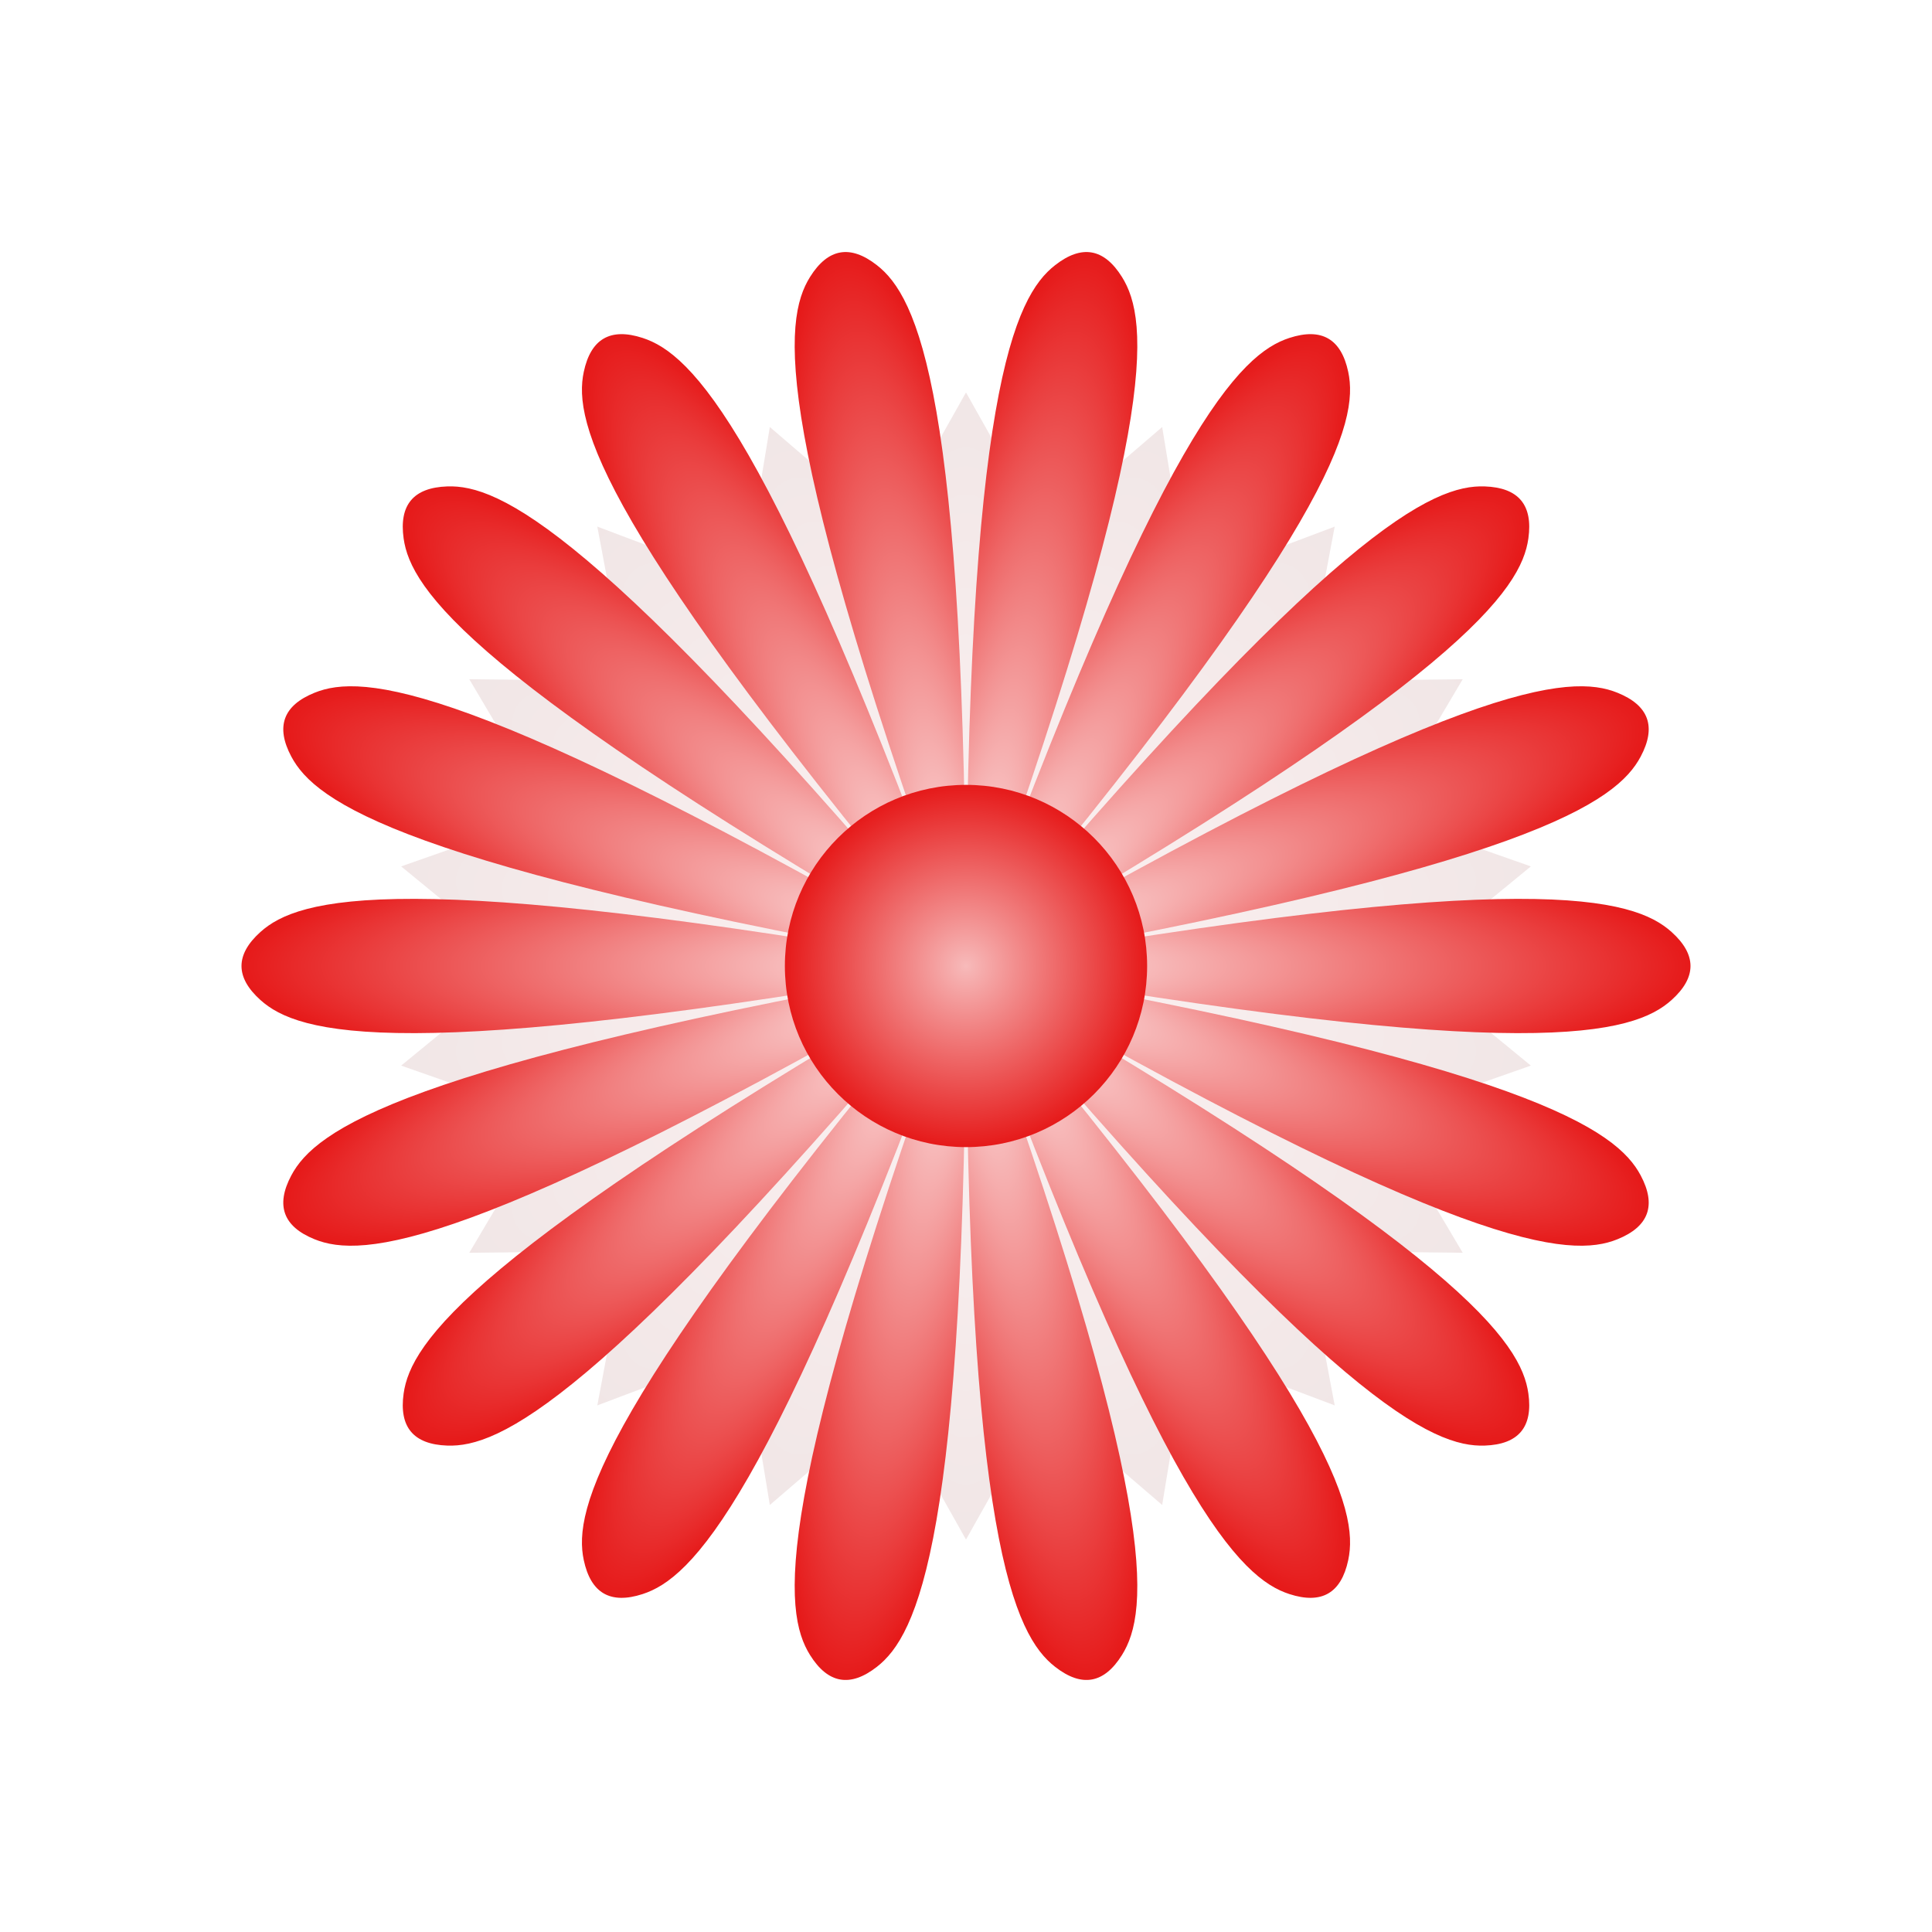
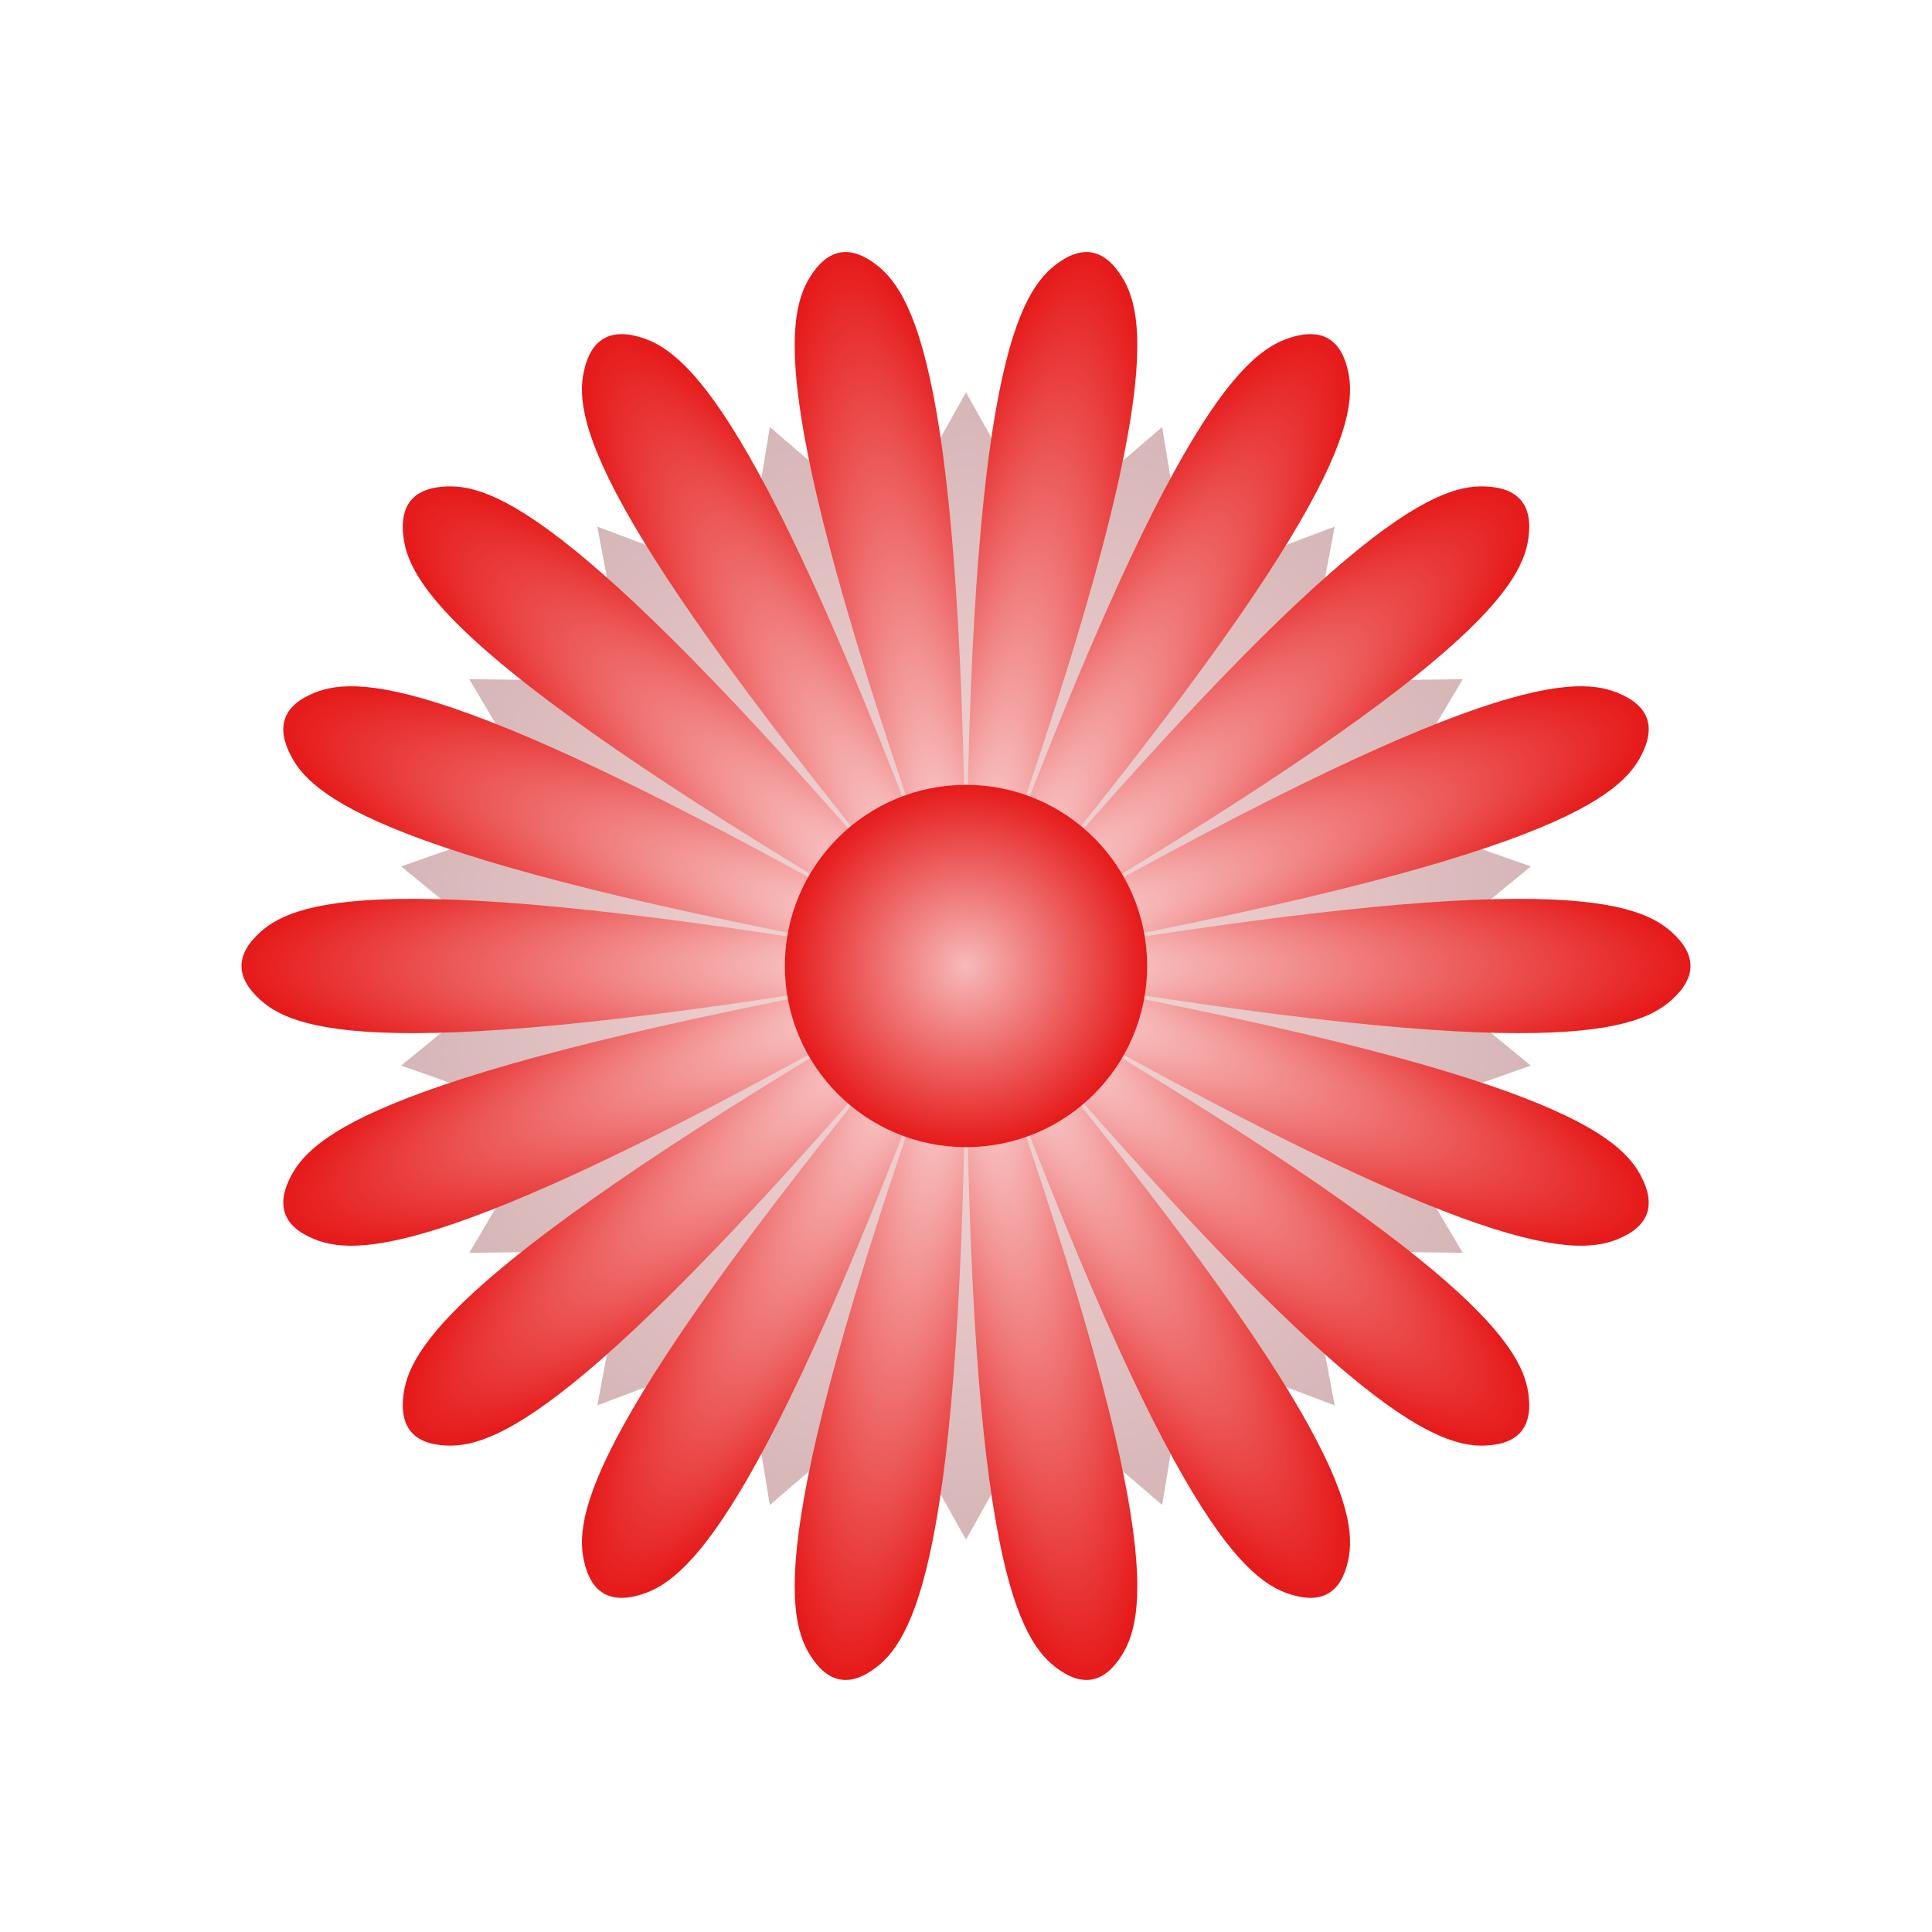
<svg xmlns="http://www.w3.org/2000/svg" xmlns:xlink="http://www.w3.org/1999/xlink" width="1024" height="1024" viewBox="-512 -512 1024 1024">
  <defs>
    <radialGradient id="petalColor" cx="0%" cy="50%" r="100%">
-       <stop offset="25%" stop-color="hsl(0,80%,85%)" stop-opacity="1" />
-       <stop offset="100%" stop-color="hsl(0,80%,50%)" stop-opacity="1" />
+       <stop offset="25%" stop-color="hsl(0,80%,85%)" />
+       <stop offset="100%" stop-color="hsl(0,80%,50%)" />
    </radialGradient>
    <radialGradient id="pistilColor">
-       <stop offset="0%" stop-color="hsl(0,80%,85%)" stop-opacity="1" />
-       <stop offset="100%" stop-color="hsl(0,80%,50%)" stop-opacity="1" />
+       <stop offset="0%" stop-color="hsl(0,80%,85%)" />
+       <stop offset="100%" stop-color="hsl(0,80%,50%)" />
    </radialGradient>
    <radialGradient id="sepalColor" cx="0%" cy="50%" r="100%">
-       <stop offset="0%" stop-color="hsl(0,80%,74%)" stop-opacity="0.1" />
-       <stop offset="100%" stop-color="hsl(0,80%,26%)" stop-opacity="0.1" />
+       <stop offset="0%" stop-color="hsl(0,80%,74%)" stop-opacity="0.3" />
+       <stop offset="100%" stop-color="hsl(0,80%,26%)" stop-opacity="0.3" />
    </radialGradient>
    <circle id="pistil" r="96" stroke="none" fill="url(#pistilColor)" />
    <path id="petal" d="M 0,0 C 300,52.898 354,36 374,18 Q 394,0 374,-18 C 354,-36 300,-52.898 0,0 Z" stroke="none" fill="url(#petalColor)" />
    <polygon id="sepal" points="0,0 240,36 304,0 240,-36" stroke="none" fill="url(#sepalColor)" />
  </defs>
  <g>
    <use transform="rotate(-10)" xlink:href="#sepal" />
    <use transform="rotate(-30)" xlink:href="#sepal" />
    <use transform="rotate(-50)" xlink:href="#sepal" />
    <use transform="rotate(-70)" xlink:href="#sepal" />
    <use transform="rotate(-90)" xlink:href="#sepal" />
    <use transform="rotate(-110)" xlink:href="#sepal" />
    <use transform="rotate(-130)" xlink:href="#sepal" />
    <use transform="rotate(-150)" xlink:href="#sepal" />
    <use transform="rotate(-170)" xlink:href="#sepal" />
    <use transform="rotate(-190)" xlink:href="#sepal" />
    <use transform="rotate(-210)" xlink:href="#sepal" />
    <use transform="rotate(-230)" xlink:href="#sepal" />
    <use transform="rotate(-250)" xlink:href="#sepal" />
    <use transform="rotate(-270)" xlink:href="#sepal" />
    <use transform="rotate(-290)" xlink:href="#sepal" />
    <use transform="rotate(-310)" xlink:href="#sepal" />
    <use transform="rotate(-330)" xlink:href="#sepal" />
    <use transform="rotate(-350)" xlink:href="#sepal" />
    <use transform="rotate(-0)" xlink:href="#petal" />
    <use transform="rotate(-20)" xlink:href="#petal" />
    <use transform="rotate(-40)" xlink:href="#petal" />
    <use transform="rotate(-60)" xlink:href="#petal" />
    <use transform="rotate(-80)" xlink:href="#petal" />
    <use transform="rotate(-100)" xlink:href="#petal" />
    <use transform="rotate(-120)" xlink:href="#petal" />
    <use transform="rotate(-140)" xlink:href="#petal" />
    <use transform="rotate(-160)" xlink:href="#petal" />
    <use transform="rotate(-180)" xlink:href="#petal" />
    <use transform="rotate(-200)" xlink:href="#petal" />
    <use transform="rotate(-220)" xlink:href="#petal" />
    <use transform="rotate(-240)" xlink:href="#petal" />
    <use transform="rotate(-260)" xlink:href="#petal" />
    <use transform="rotate(-280)" xlink:href="#petal" />
    <use transform="rotate(-300)" xlink:href="#petal" />
    <use transform="rotate(-320)" xlink:href="#petal" />
    <use transform="rotate(-340)" xlink:href="#petal" />
    <use xlink:href="#pistil" />
  </g>
</svg>
